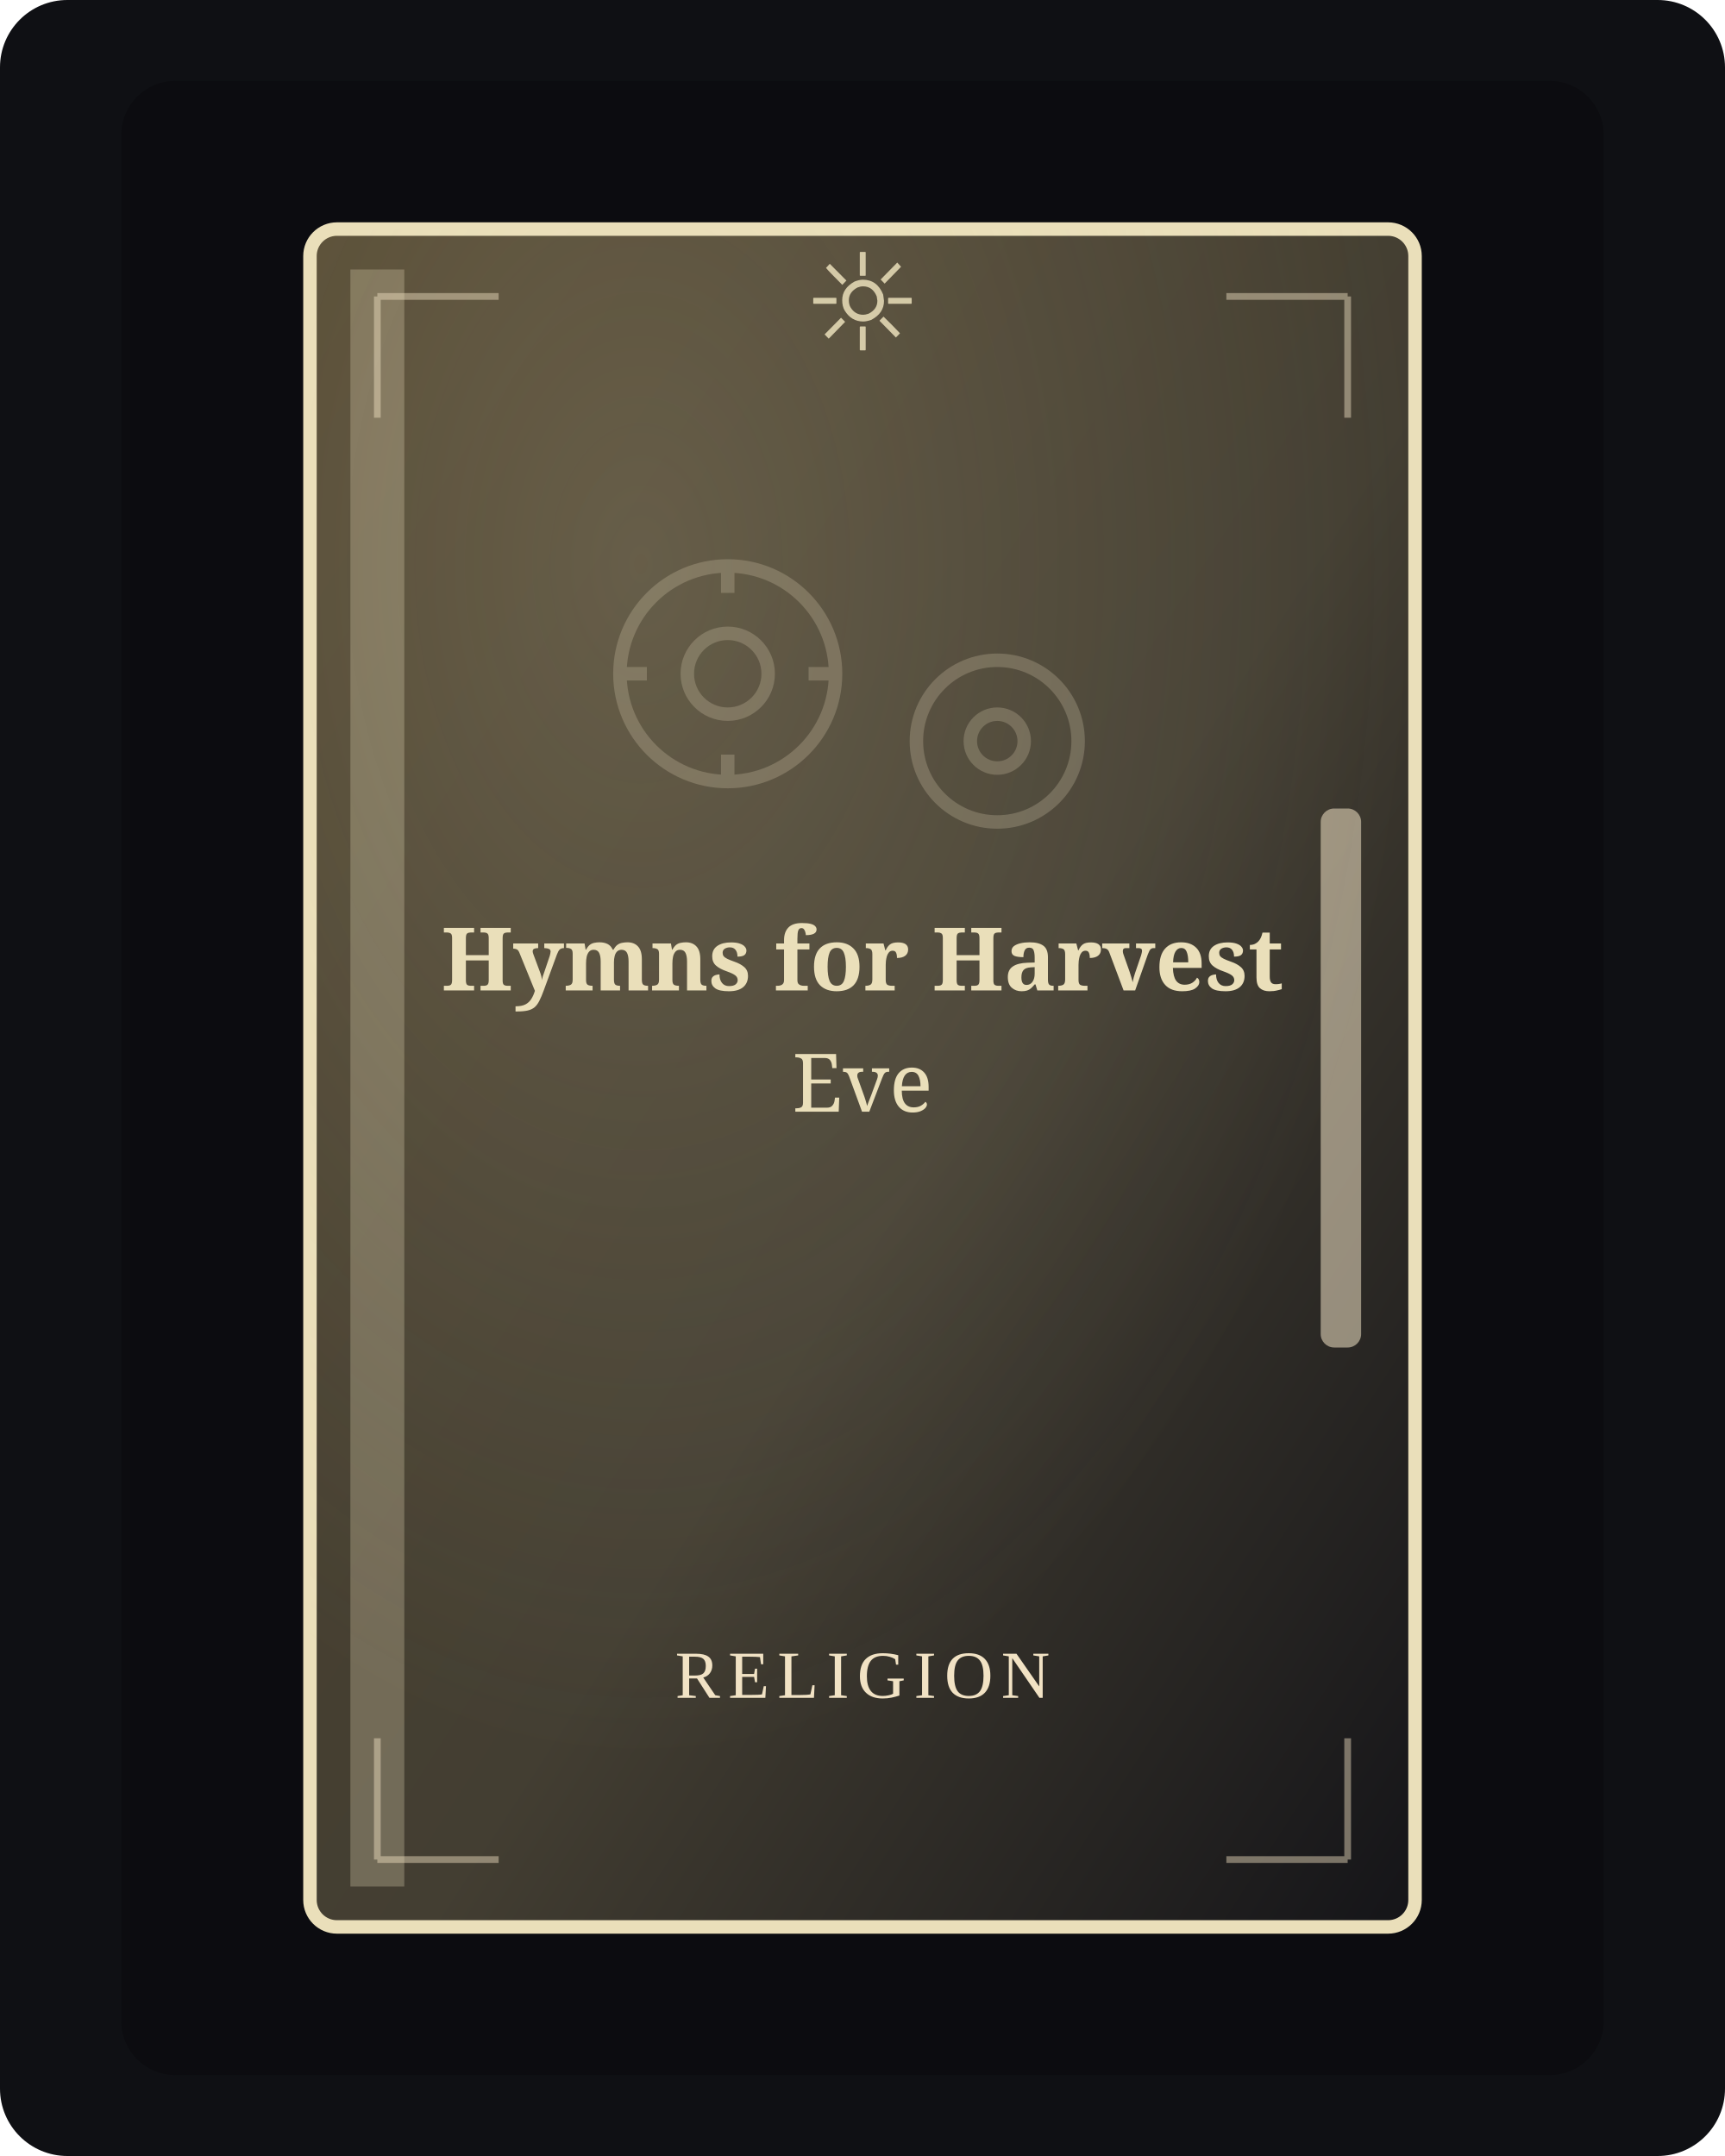
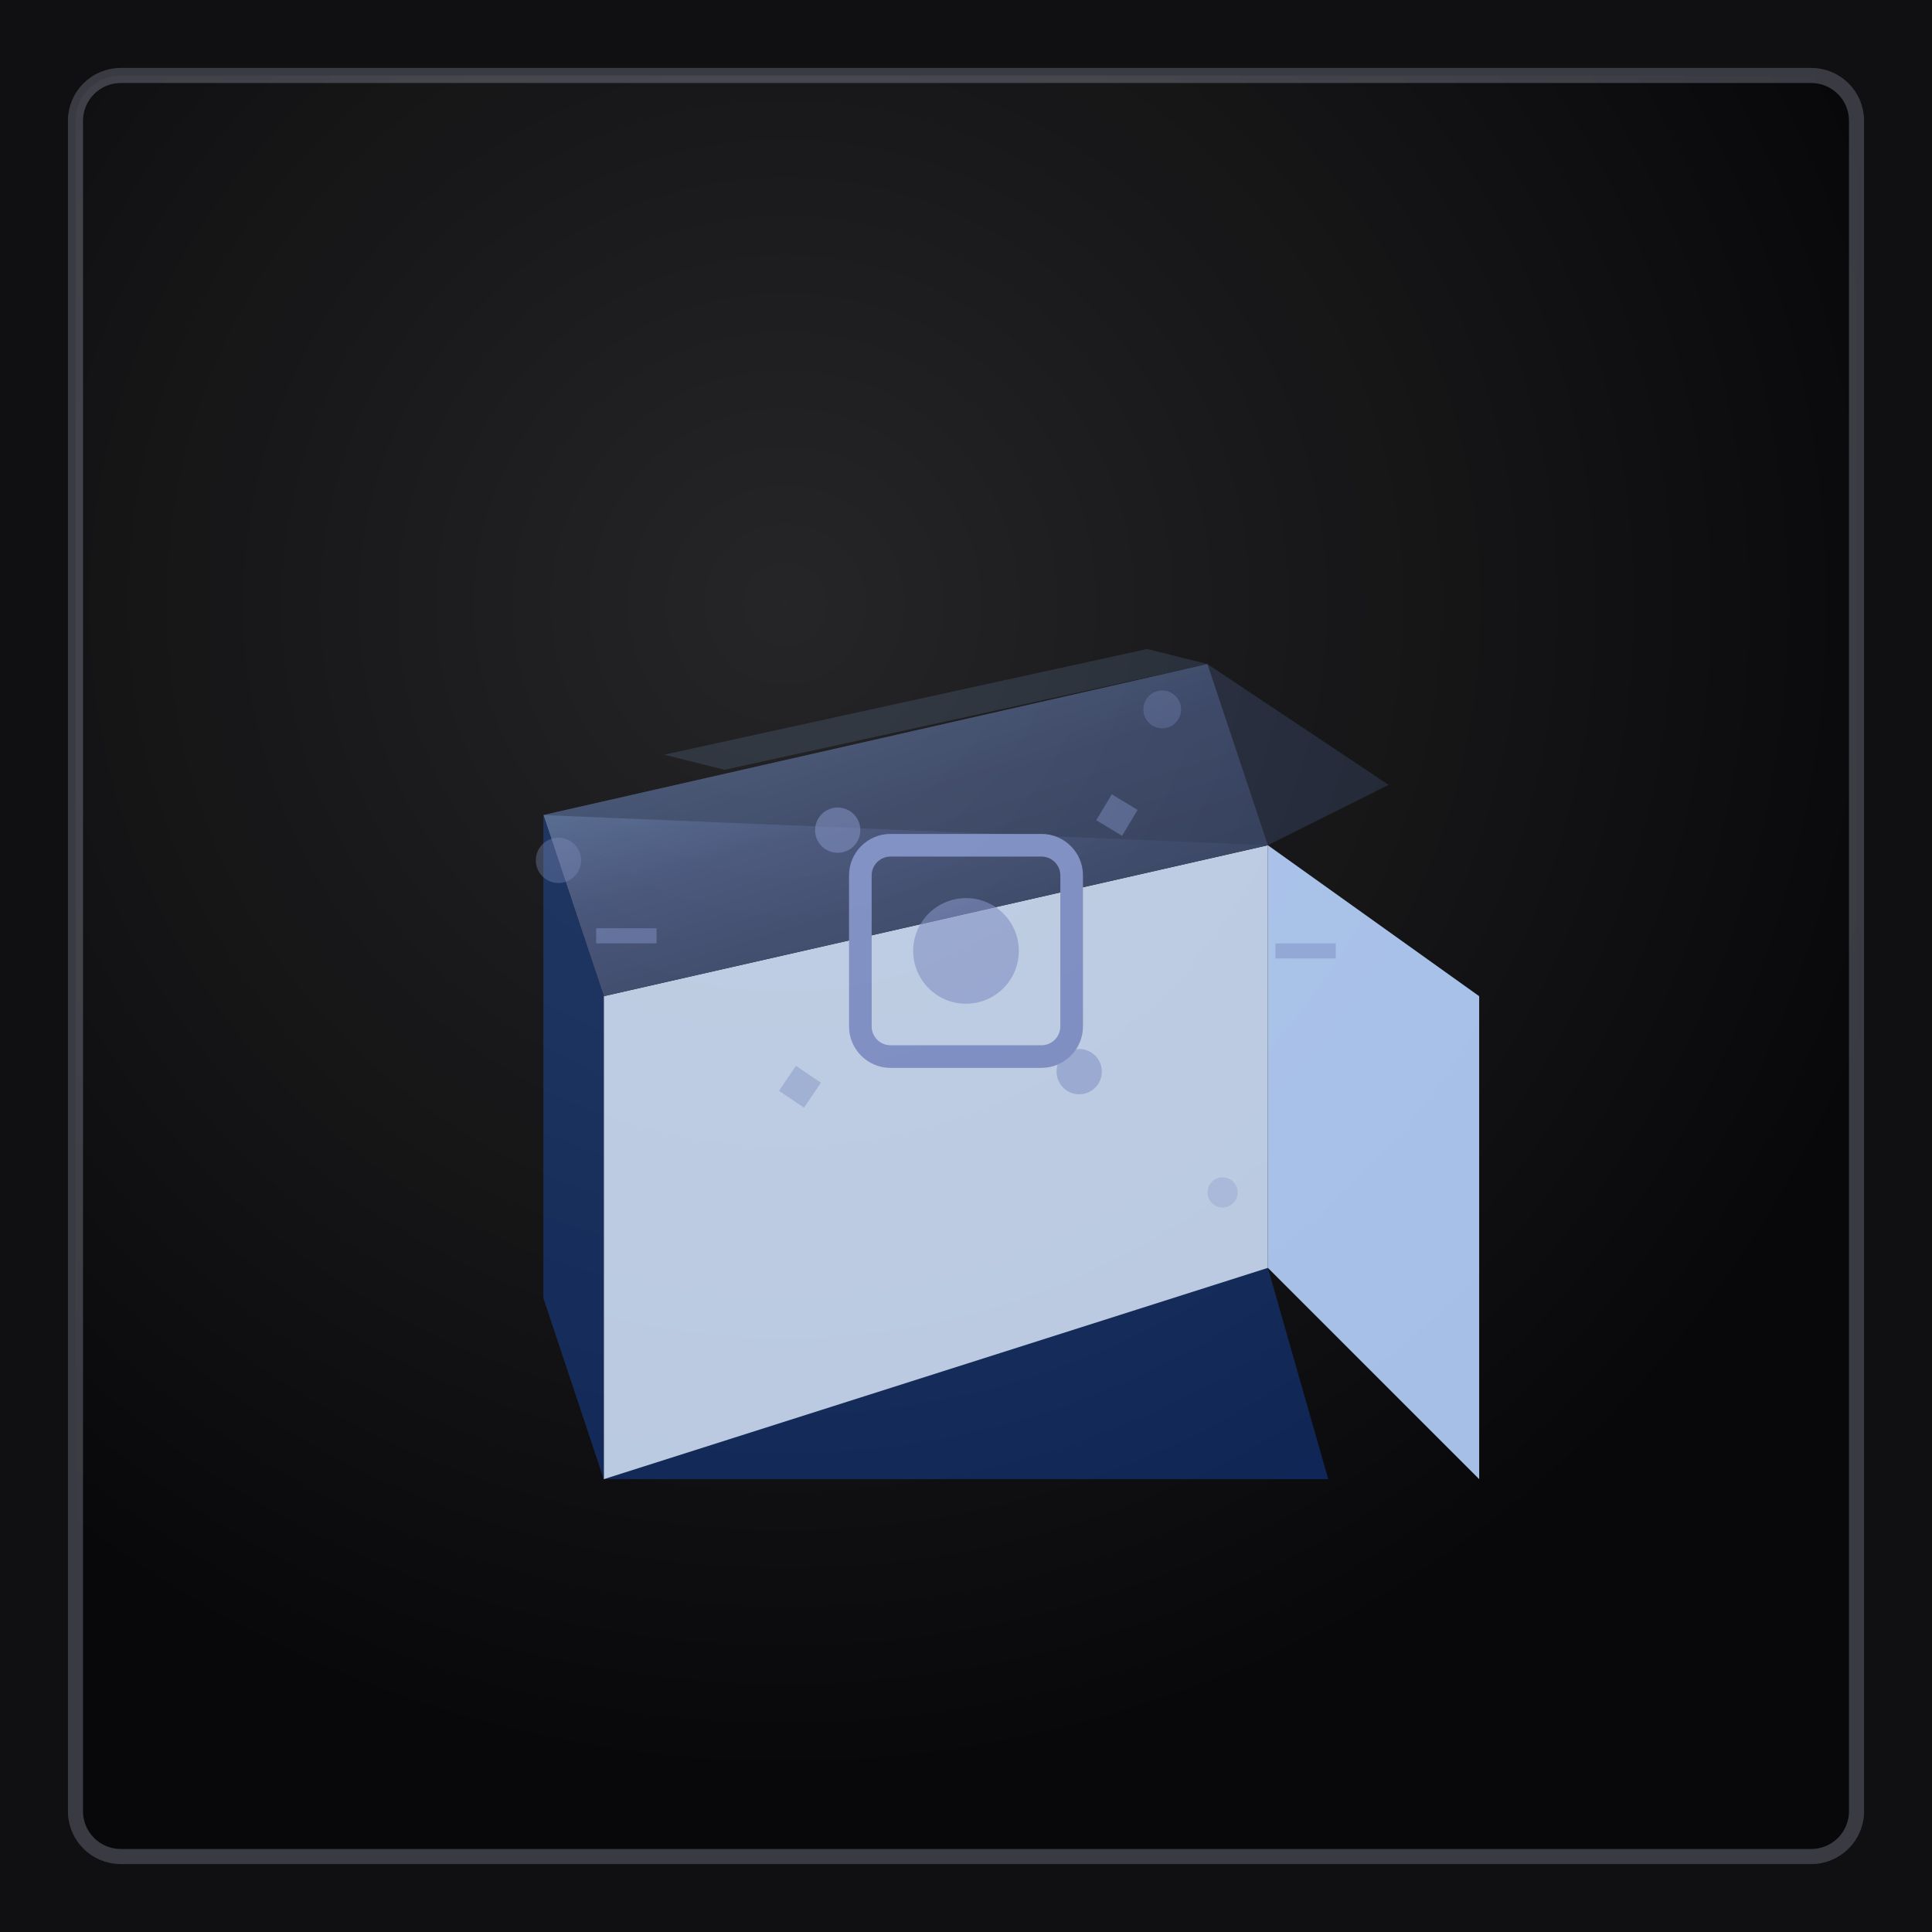
- <svg xmlns="http://www.w3.org/2000/svg" width="256" height="320" viewBox="0 0 256 320" role="img" aria-label="Hymns for Harvest Eve">
+ <svg xmlns="http://www.w3.org/2000/svg" width="256" height="256" viewBox="0 0 256 256" role="img" aria-label="Hymns for Harvest Eve">
  <defs>
-     <linearGradient id="g-hymns-for-harvest-eve" x1="0" y1="0" x2="1" y2="1">
-       <stop offset="0%" stop-color="#4f442e" />
-       <stop offset="55%" stop-color="#433e32" />
-       <stop offset="100%" stop-color="#141418" />
+     <linearGradient id="cover-hymns-for-harvest-eve" x1="0.15" y1="0" x2="0.85" y2="1">
+       <stop offset="0%" stop-color="#5878a0" />
+       <stop offset="45%" stop-color="#3a4870" />
+       <stop offset="100%" stop-color="#24304a" />
    </linearGradient>
-     <radialGradient id="shine-hymns-for-harvest-eve" cx="30%" cy="20%" r="70%">
-       <stop offset="0%" stop-color="#eadfba" stop-opacity="0.18" />
-       <stop offset="100%" stop-color="#eadfba" stop-opacity="0" />
+     <radialGradient id="glow-hymns-for-harvest-eve" cx="40%" cy="30%" r="65%">
+       <stop offset="0%" stop-color="#ffffff" stop-opacity="0.12" />
+       <stop offset="100%" stop-color="#ffffff" stop-opacity="0" />
    </radialGradient>
  </defs>
-   <rect width="256" height="320" rx="10" fill="#0f1014" />
-   <rect x="18" y="12" width="220" height="296" rx="8" fill="#090a0d" opacity="0.55" />
-   <rect x="46" y="34" width="164" height="252" rx="4" fill="url(#g-hymns-for-harvest-eve)" stroke="#eadfba" stroke-width="2" />
-   <rect x="52" y="40" width="8" height="240" fill="#eadfba" opacity="0.28" />
-   <rect x="196" y="120" width="6" height="80" rx="2" fill="#f1e2c4" opacity="0.55" />
-   <rect x="46" y="34" width="164" height="252" rx="6" fill="url(#shine-hymns-for-harvest-eve)" pointer-events="none" />
-   <g transform="translate(0,2)">
-     <g opacity="0.22" fill="none" stroke="#f1e2c4" stroke-width="2">
-       <circle cx="108" cy="98" r="16" />
-       <circle cx="108" cy="98" r="6" />
-       <circle cx="148" cy="108" r="12" />
-       <circle cx="148" cy="108" r="4" />
-       <path d="M108 82 L108 86 M108 110 L108 114 M92 98 L96 98 M120 98 L124 98" />
-     </g>
+   <rect width="256" height="256" fill="#101012" />
+   <rect x="10" y="10" width="236" height="236" rx="6" fill="#08080a" stroke="#3a3a42" stroke-width="2" />
+   <g>
+     <polygon points="88,168 168,168 176,196 80,196" fill="#0b2353" />
+     <polygon points="168,112 196,132 196,196 168,168" fill="#a4bee7" />
+     <polygon points="80,132 168,112 168,168 80,196" fill="#b8c8e0" />
+     <polygon points="72,108 160,88 168,112 80,132" fill="url(#cover-hymns-for-harvest-eve)" />
+     <polygon points="160,88 184,104 168,112 72,108" fill="#24304a" opacity="0.55" />
+     <path d="M72 108 L80 132 L80 196 L72 172 Z" fill="#0b2353" />
+     <path d="M88 100 L152 86 L160 88 L96 102 Z" fill="#5878a0" opacity="0.22" />
+     <rect x="114" y="112" width="28" height="28" rx="4" fill="none" stroke="#7687be" stroke-width="3" />
+     <circle cx="128" cy="126" r="7" fill="#7687be" opacity="0.6" />
+     <circle cx="111" cy="110" r="3" fill="#7687be" opacity="0.55" />
+     <rect x="146" y="106" width="4" height="4" fill="#7687be" opacity="0.45" transform="rotate(301 148 108)" />
+     <path d="M169 126 L177 126" stroke="#7687be" stroke-width="2" opacity="0.5" />
+     <circle cx="143" cy="142" r="3" fill="#7687be" opacity="0.55" />
+     <rect x="104" y="142" width="4" height="4" fill="#7687be" opacity="0.45" transform="rotate(124 106 144)" />
+     <path d="M79 124 L87 124" stroke="#7687be" stroke-width="2" opacity="0.5" />
+     <circle cx="74" cy="114" r="3" fill="#7687be" opacity="0.35" />
+     <circle cx="154" cy="94" r="2.5" fill="#7687be" opacity="0.3" />
+     <circle cx="162" cy="158" r="2" fill="#7687be" opacity="0.28" />
  </g>
-   <path d="M56 44 L74 44 M56 44 L56 62" stroke="#f1e2c4" opacity="0.45" fill="none" />
-   <path d="M200 44 L182 44 M200 44 L200 62" stroke="#f1e2c4" opacity="0.45" fill="none" />
-   <path d="M56 276 L74 276 M56 276 L56 258" stroke="#f1e2c4" opacity="0.45" fill="none" />
-   <path d="M200 276 L182 276 M200 276 L200 258" stroke="#f1e2c4" opacity="0.45" fill="none" />
-   <text x="128" y="147" text-anchor="middle" fill="#eadfba" font-family="Georgia, serif" font-size="13" font-weight="700">Hymns for Harvest</text>
-   <text x="128" y="165" text-anchor="middle" fill="#eadfba" font-family="Georgia, serif" font-size="12">Eve</text>
-   <text x="128" y="183" text-anchor="middle" fill="#eadfba" font-family="Georgia, serif" font-size="11" />
-   <text x="128" y="252" text-anchor="middle" fill="#f1e2c4" font-size="10" letter-spacing="1.2">RELIGION</text>
-   <text x="128" y="52" text-anchor="middle" fill="#eadfba" font-family="Georgia, serif" font-size="20" opacity="0.85">☼</text>
+   <rect x="10" y="10" width="236" height="236" rx="6" fill="url(#glow-hymns-for-harvest-eve)" pointer-events="none" />
</svg>
